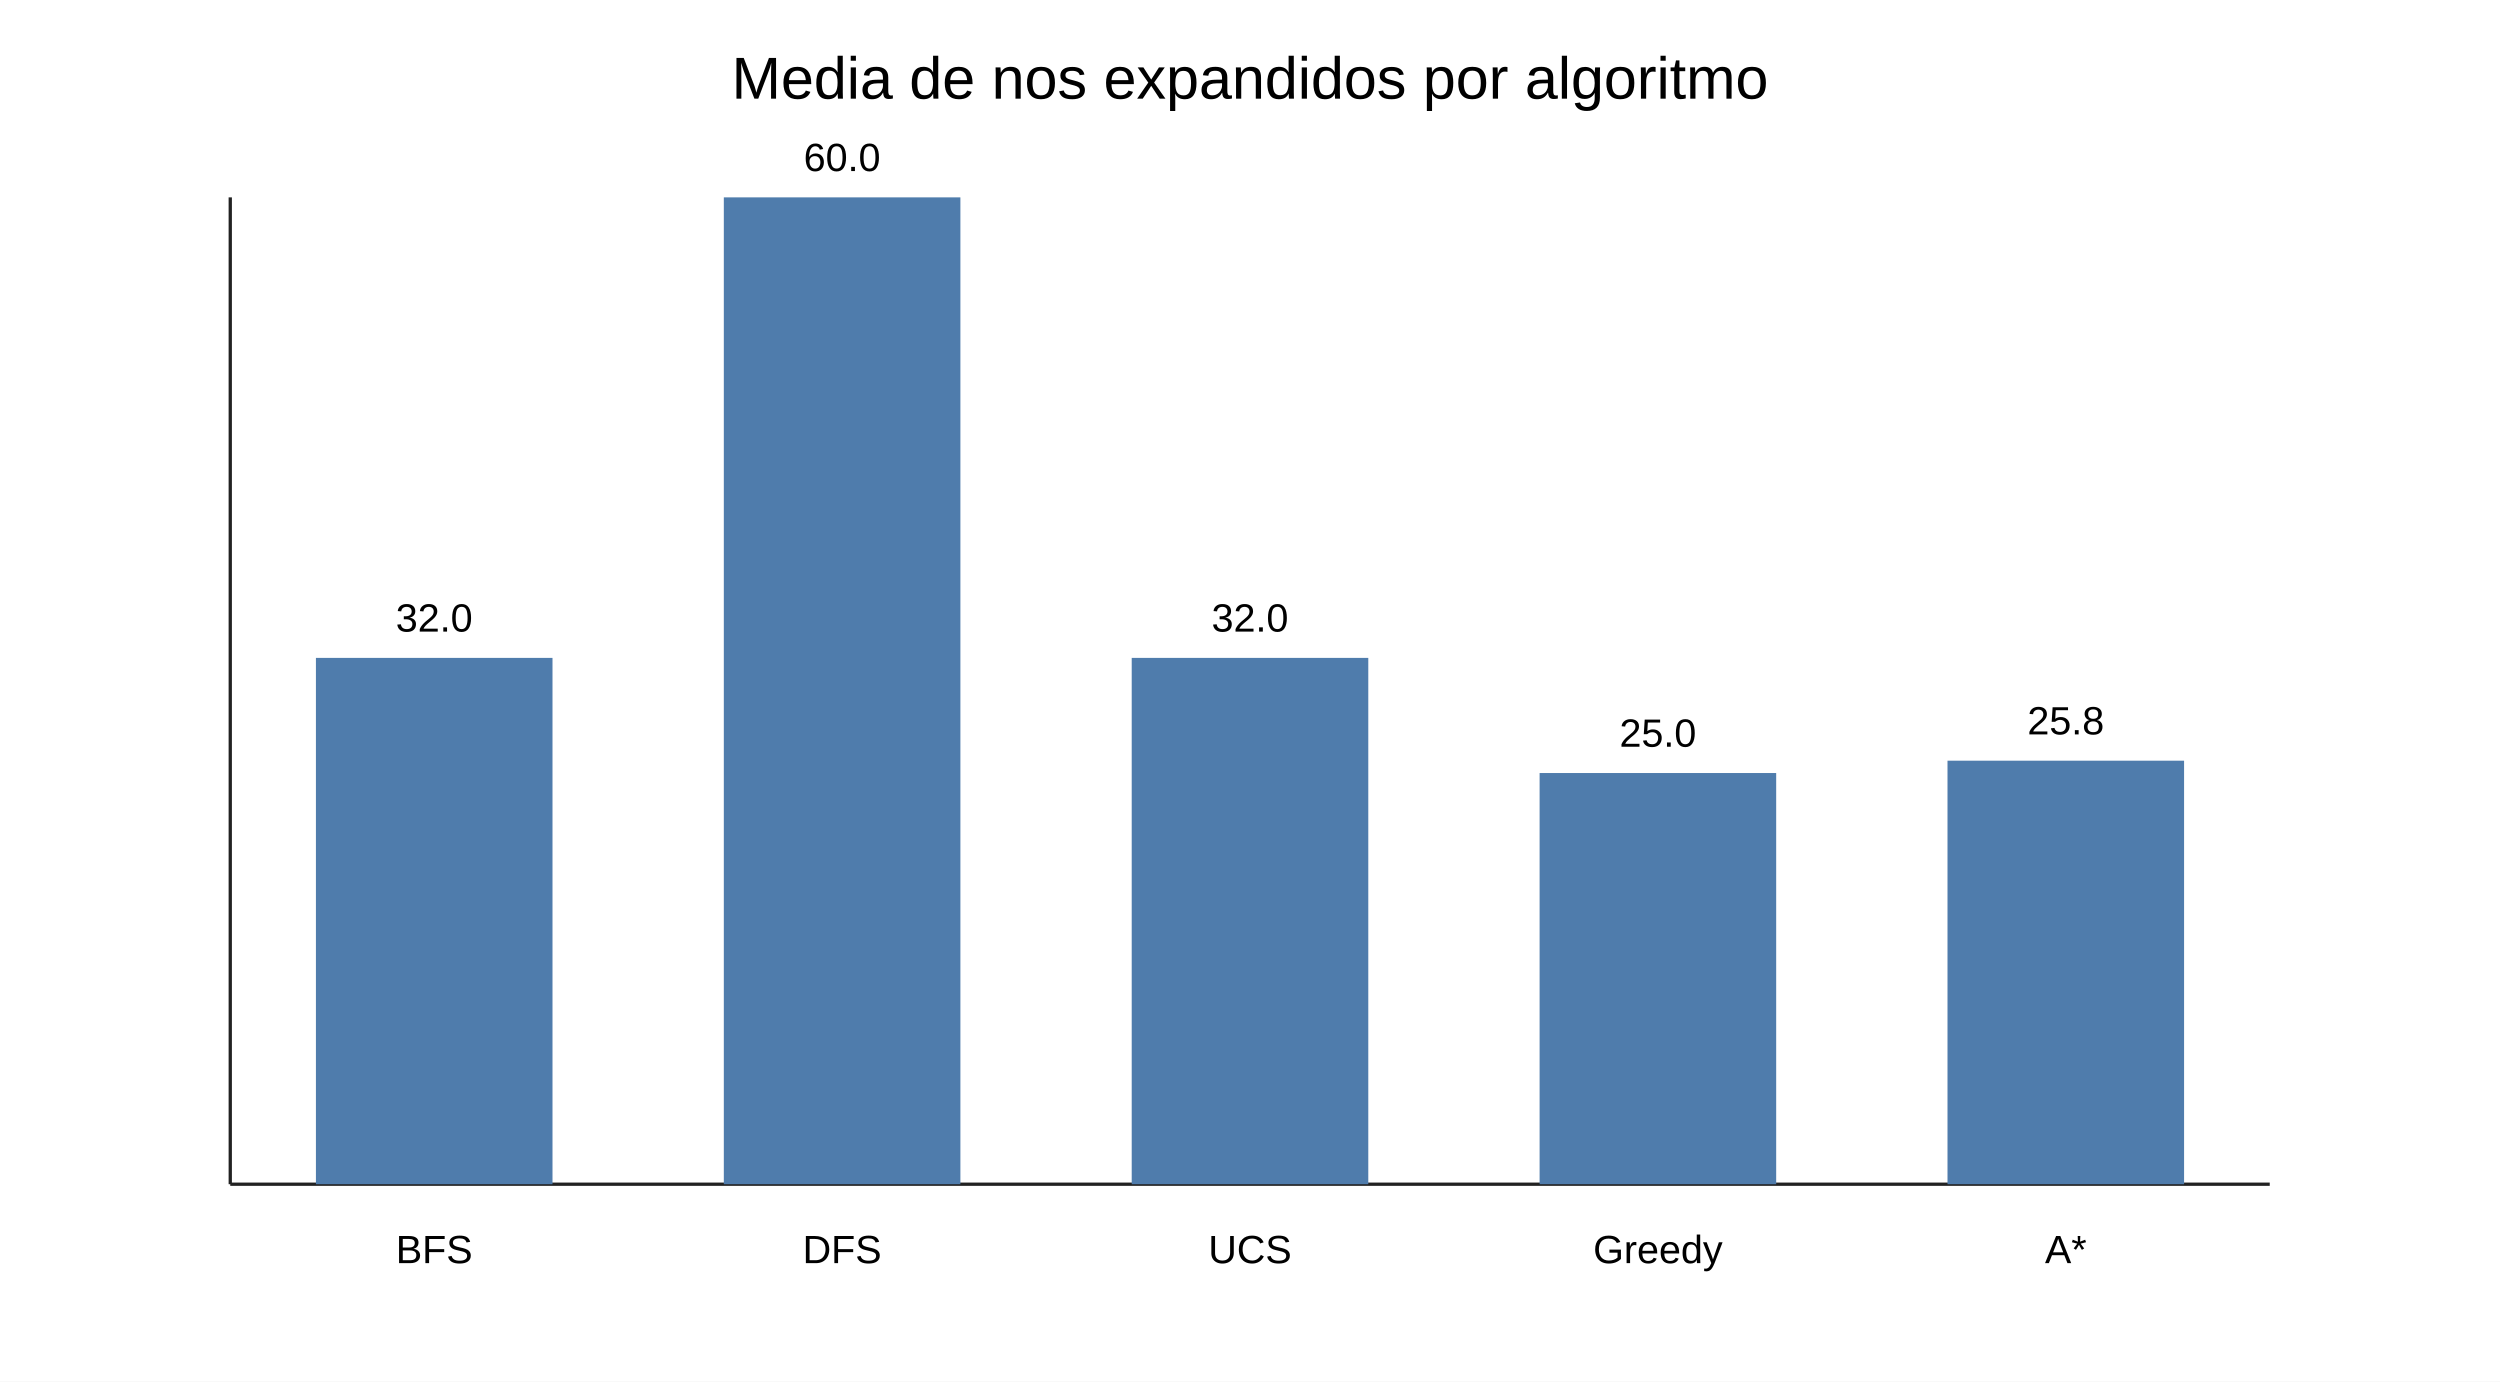
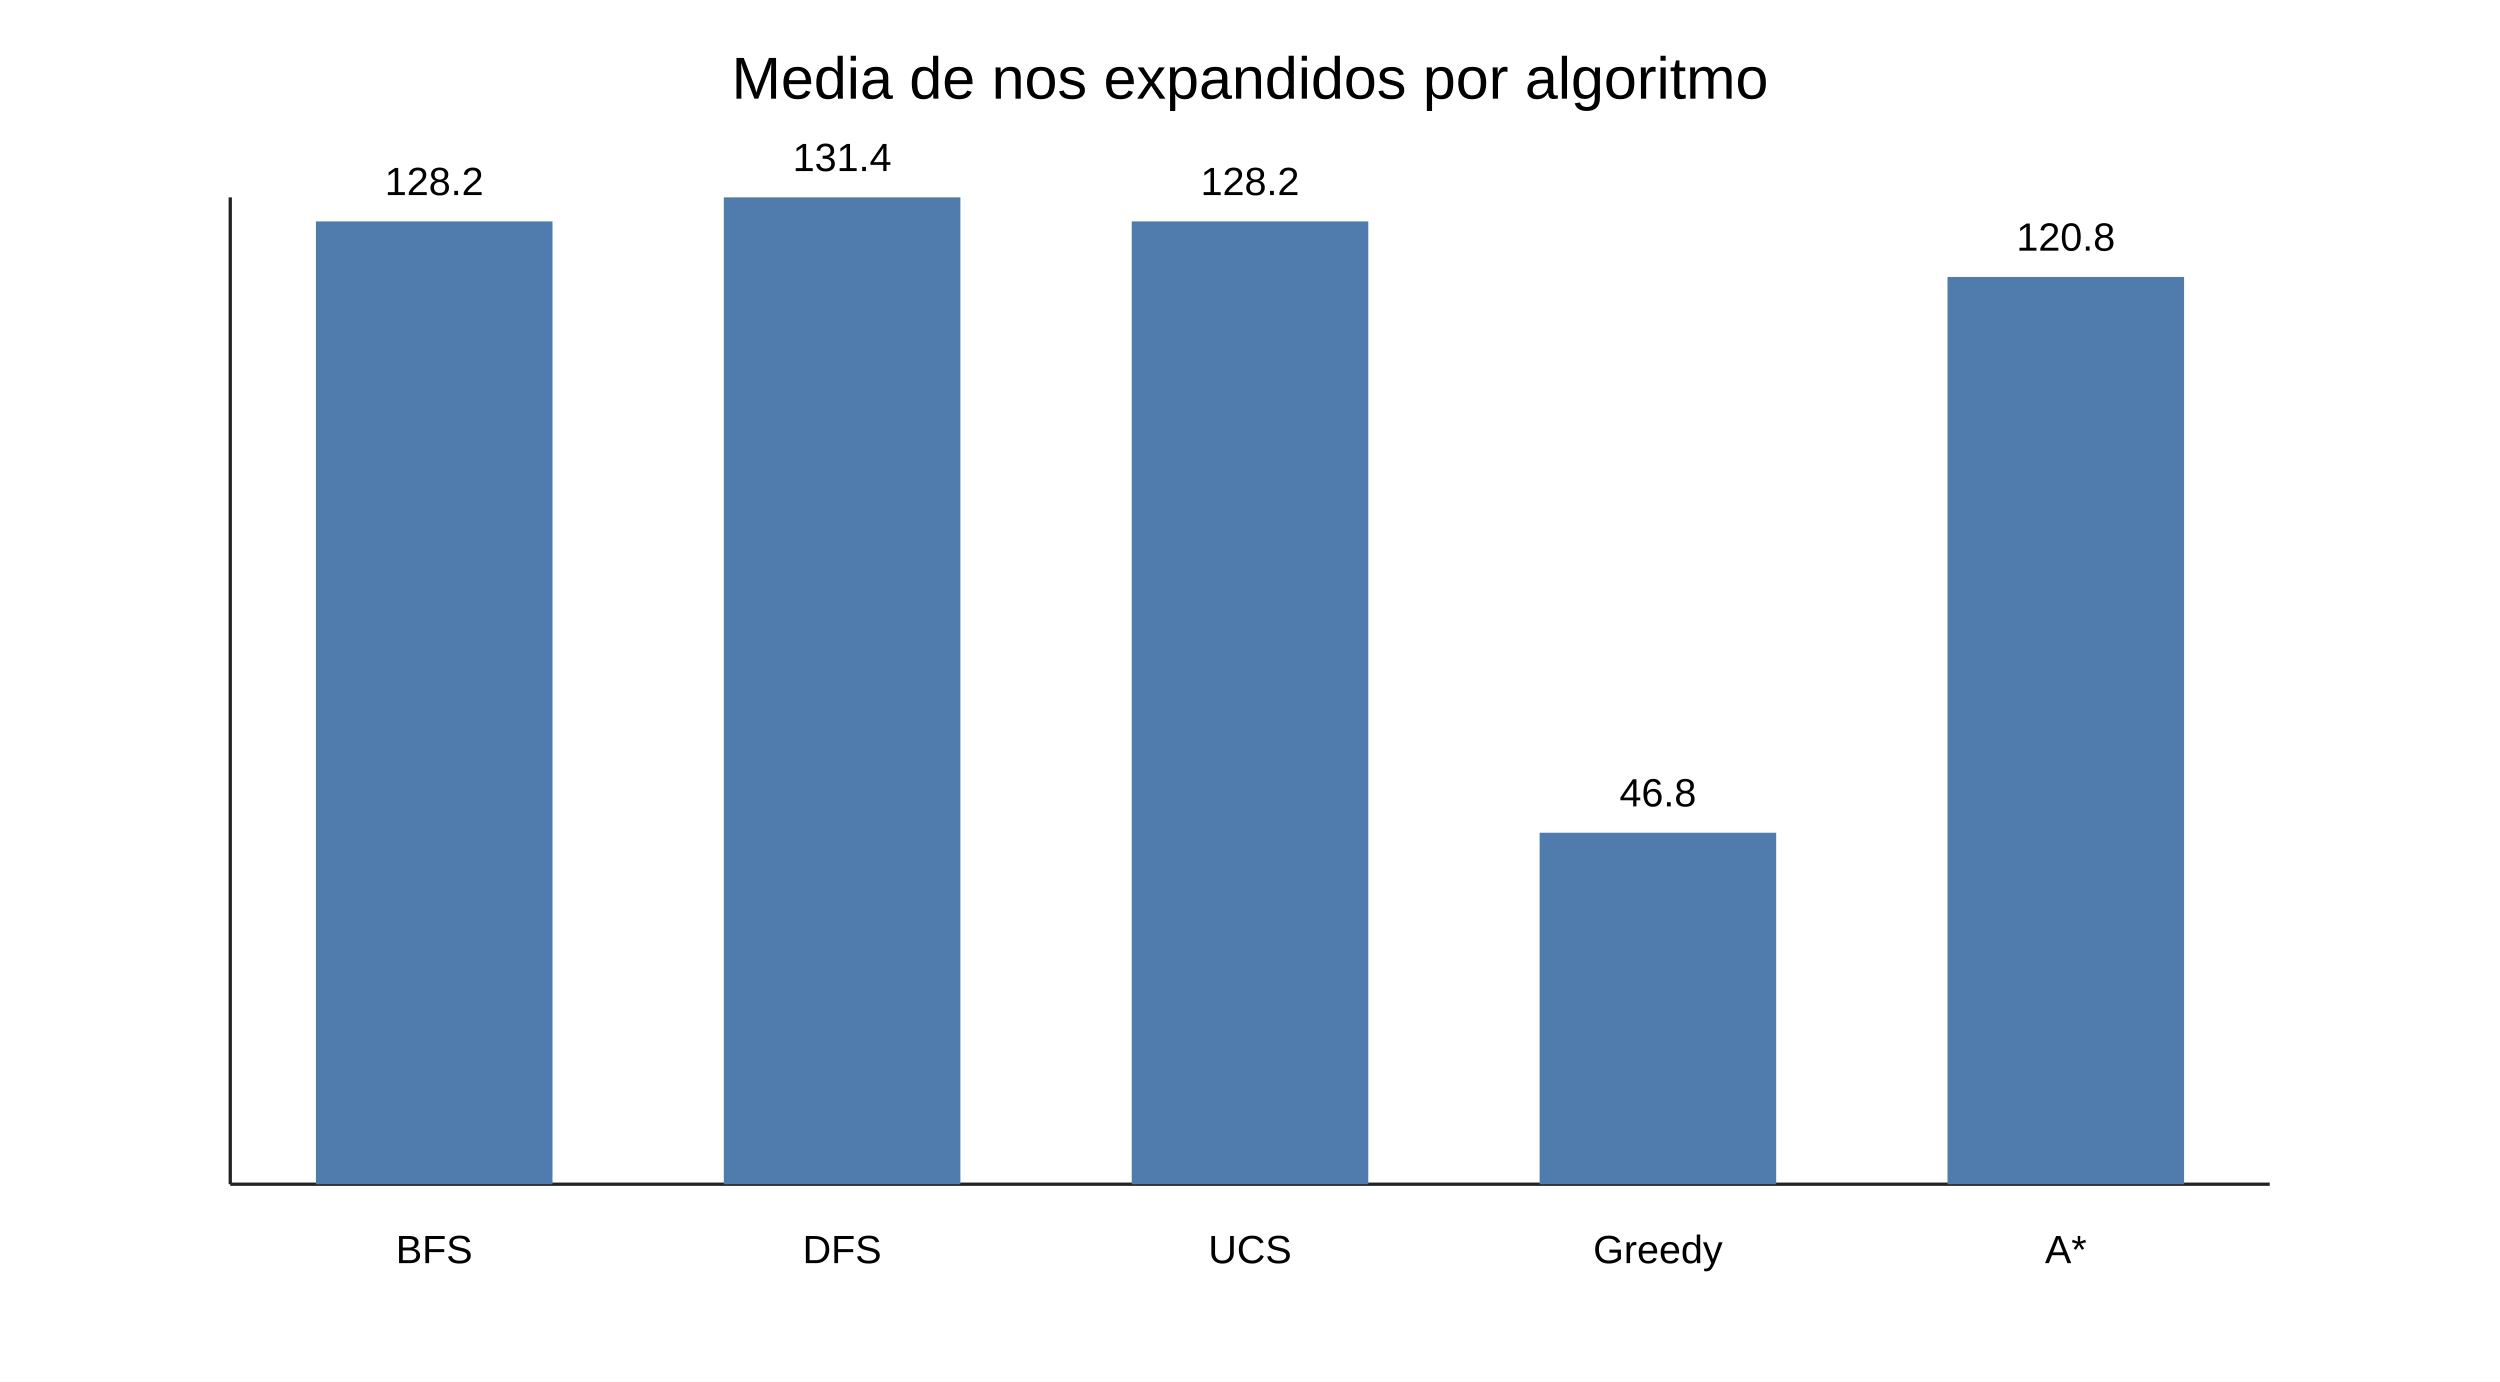
<svg xmlns="http://www.w3.org/2000/svg" width="760" height="420" viewBox="0 0 760 420">
  <rect width="100%" height="100%" fill="#ffffff" />
  <text x="380" y="30" text-anchor="middle" font-family="Arial" font-size="18">Media de nos expandidos por algoritmo</text>
  <line x1="70" y1="360" x2="690" y2="360" stroke="#222" />
  <line x1="70" y1="60" x2="70" y2="360" stroke="#222" />
-   <rect x="96.04" y="200.00" width="71.92" height="160.00" fill="#4f7cac" />
-   <text x="132.00" y="192.00" text-anchor="middle" font-family="Arial" font-size="12">32.0</text>
+   <rect x="96.04" y="67.31" width="71.92" height="292.69" fill="#4f7cac" />
+   <text x="132.00" y="59.31" text-anchor="middle" font-family="Arial" font-size="12">128.2</text>
  <text x="132.00" y="384" text-anchor="middle" font-family="Arial" font-size="12">BFS</text>
  <rect x="220.04" y="60.00" width="71.92" height="300.00" fill="#4f7cac" />
-   <text x="256.00" y="52.00" text-anchor="middle" font-family="Arial" font-size="12">60.0</text>
+   <text x="256.00" y="52.00" text-anchor="middle" font-family="Arial" font-size="12">131.4</text>
  <text x="256.00" y="384" text-anchor="middle" font-family="Arial" font-size="12">DFS</text>
-   <rect x="344.04" y="200.00" width="71.92" height="160.00" fill="#4f7cac" />
-   <text x="380.00" y="192.00" text-anchor="middle" font-family="Arial" font-size="12">32.0</text>
+   <rect x="344.04" y="67.31" width="71.92" height="292.69" fill="#4f7cac" />
+   <text x="380.00" y="59.31" text-anchor="middle" font-family="Arial" font-size="12">128.2</text>
  <text x="380.00" y="384" text-anchor="middle" font-family="Arial" font-size="12">UCS</text>
-   <rect x="468.04" y="235.00" width="71.92" height="125.00" fill="#4f7cac" />
-   <text x="504.00" y="227.00" text-anchor="middle" font-family="Arial" font-size="12">25.0</text>
+   <rect x="468.04" y="253.15" width="71.92" height="106.85" fill="#4f7cac" />
+   <text x="504.00" y="245.15" text-anchor="middle" font-family="Arial" font-size="12">46.8</text>
  <text x="504.00" y="384" text-anchor="middle" font-family="Arial" font-size="12">Greedy</text>
-   <rect x="592.04" y="231.25" width="71.92" height="128.75" fill="#4f7cac" />
-   <text x="628.00" y="223.25" text-anchor="middle" font-family="Arial" font-size="12">25.8</text>
+   <rect x="592.04" y="84.20" width="71.92" height="275.80" fill="#4f7cac" />
+   <text x="628.00" y="76.20" text-anchor="middle" font-family="Arial" font-size="12">120.8</text>
  <text x="628.00" y="384" text-anchor="middle" font-family="Arial" font-size="12">A*</text>
</svg>
